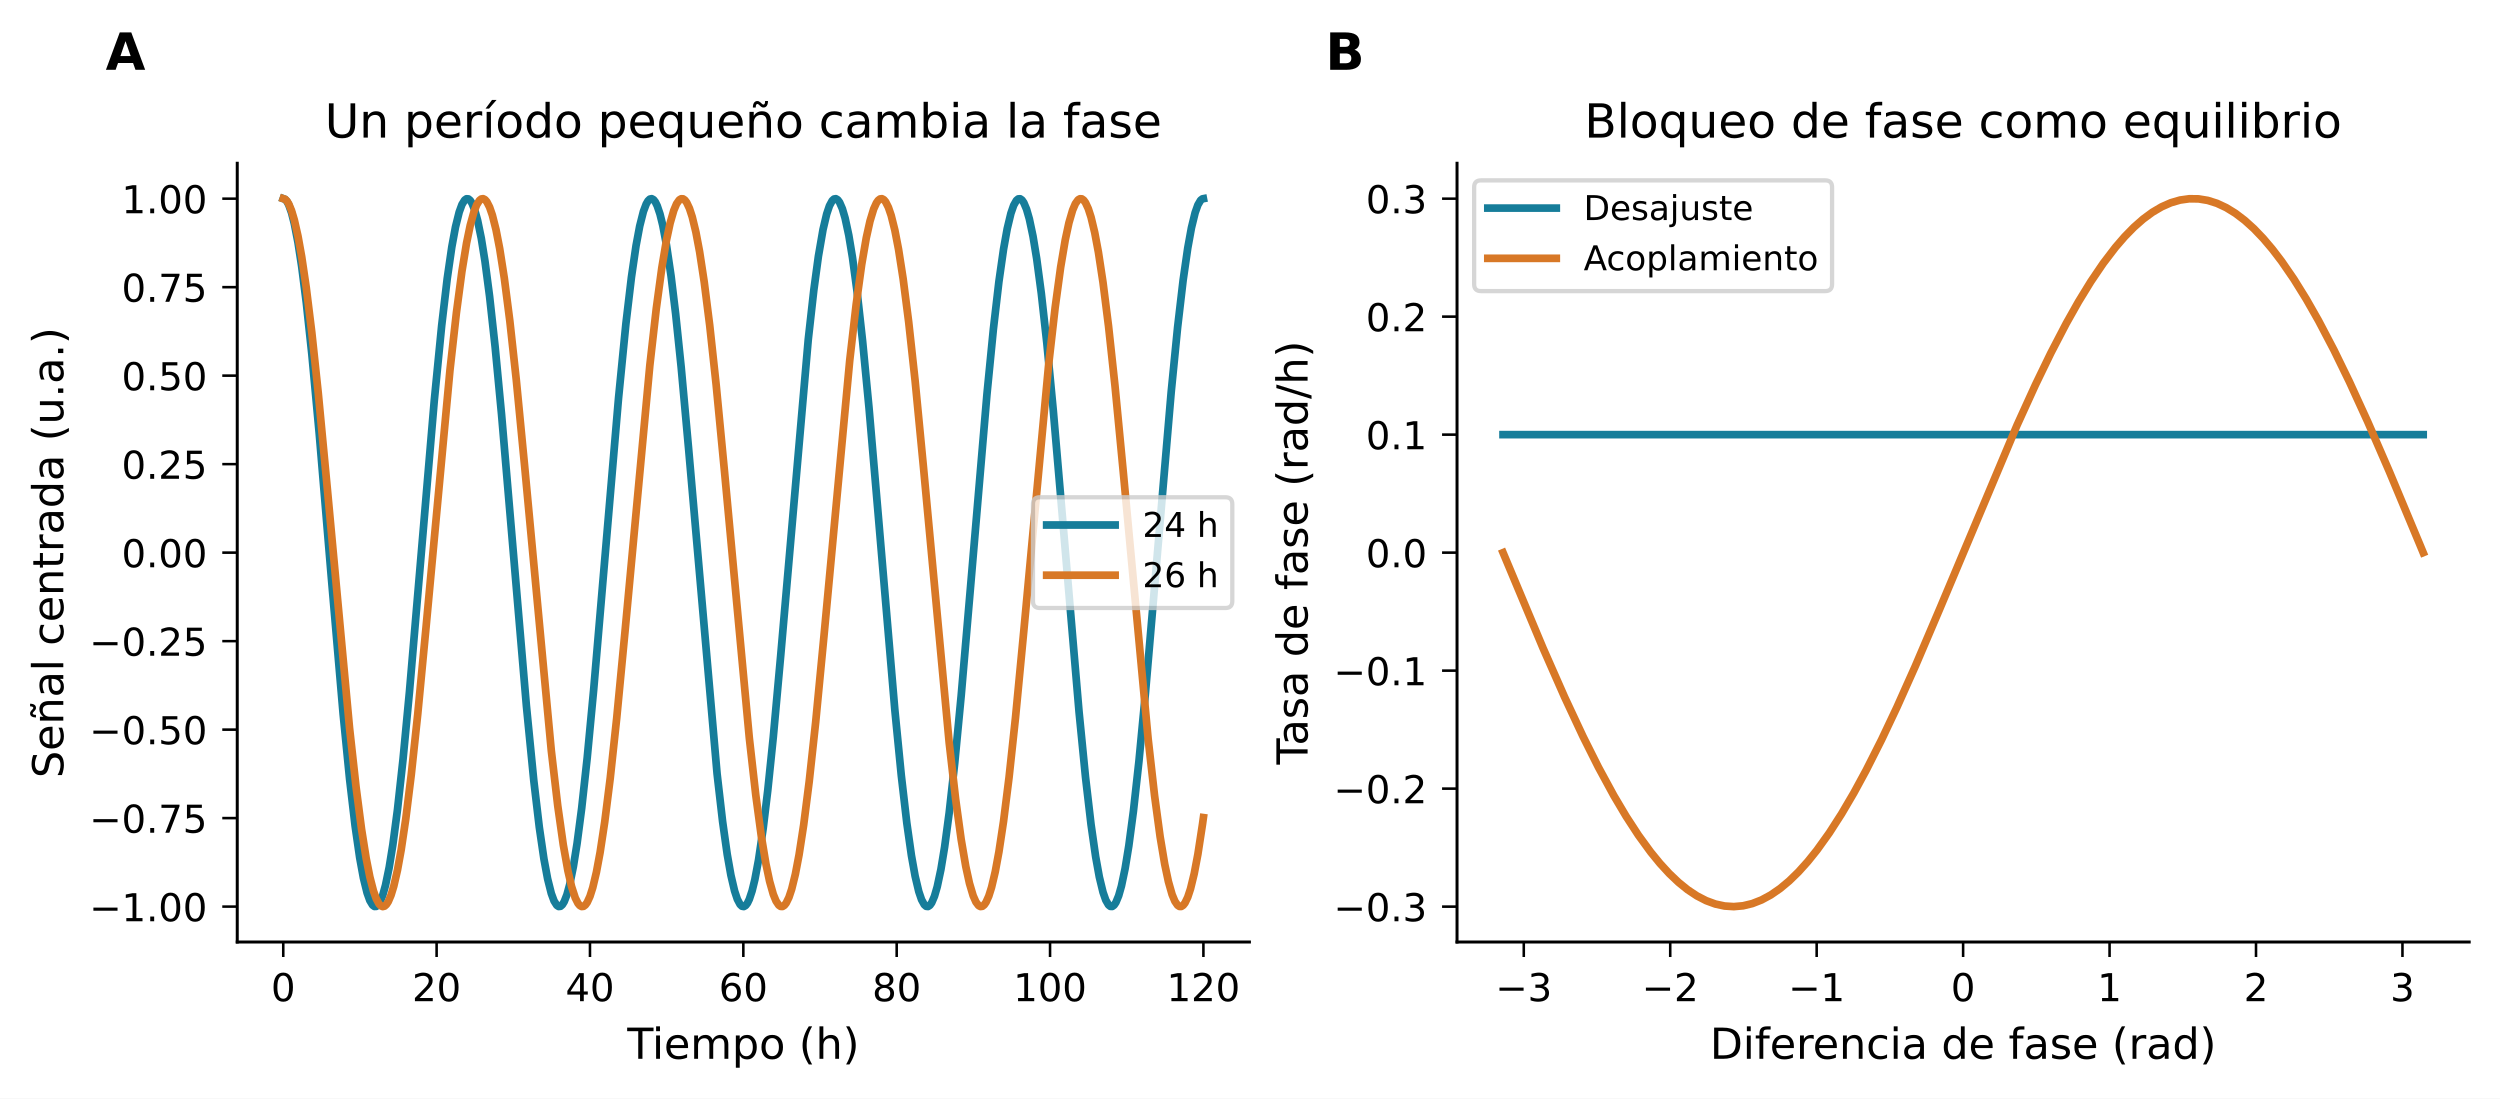
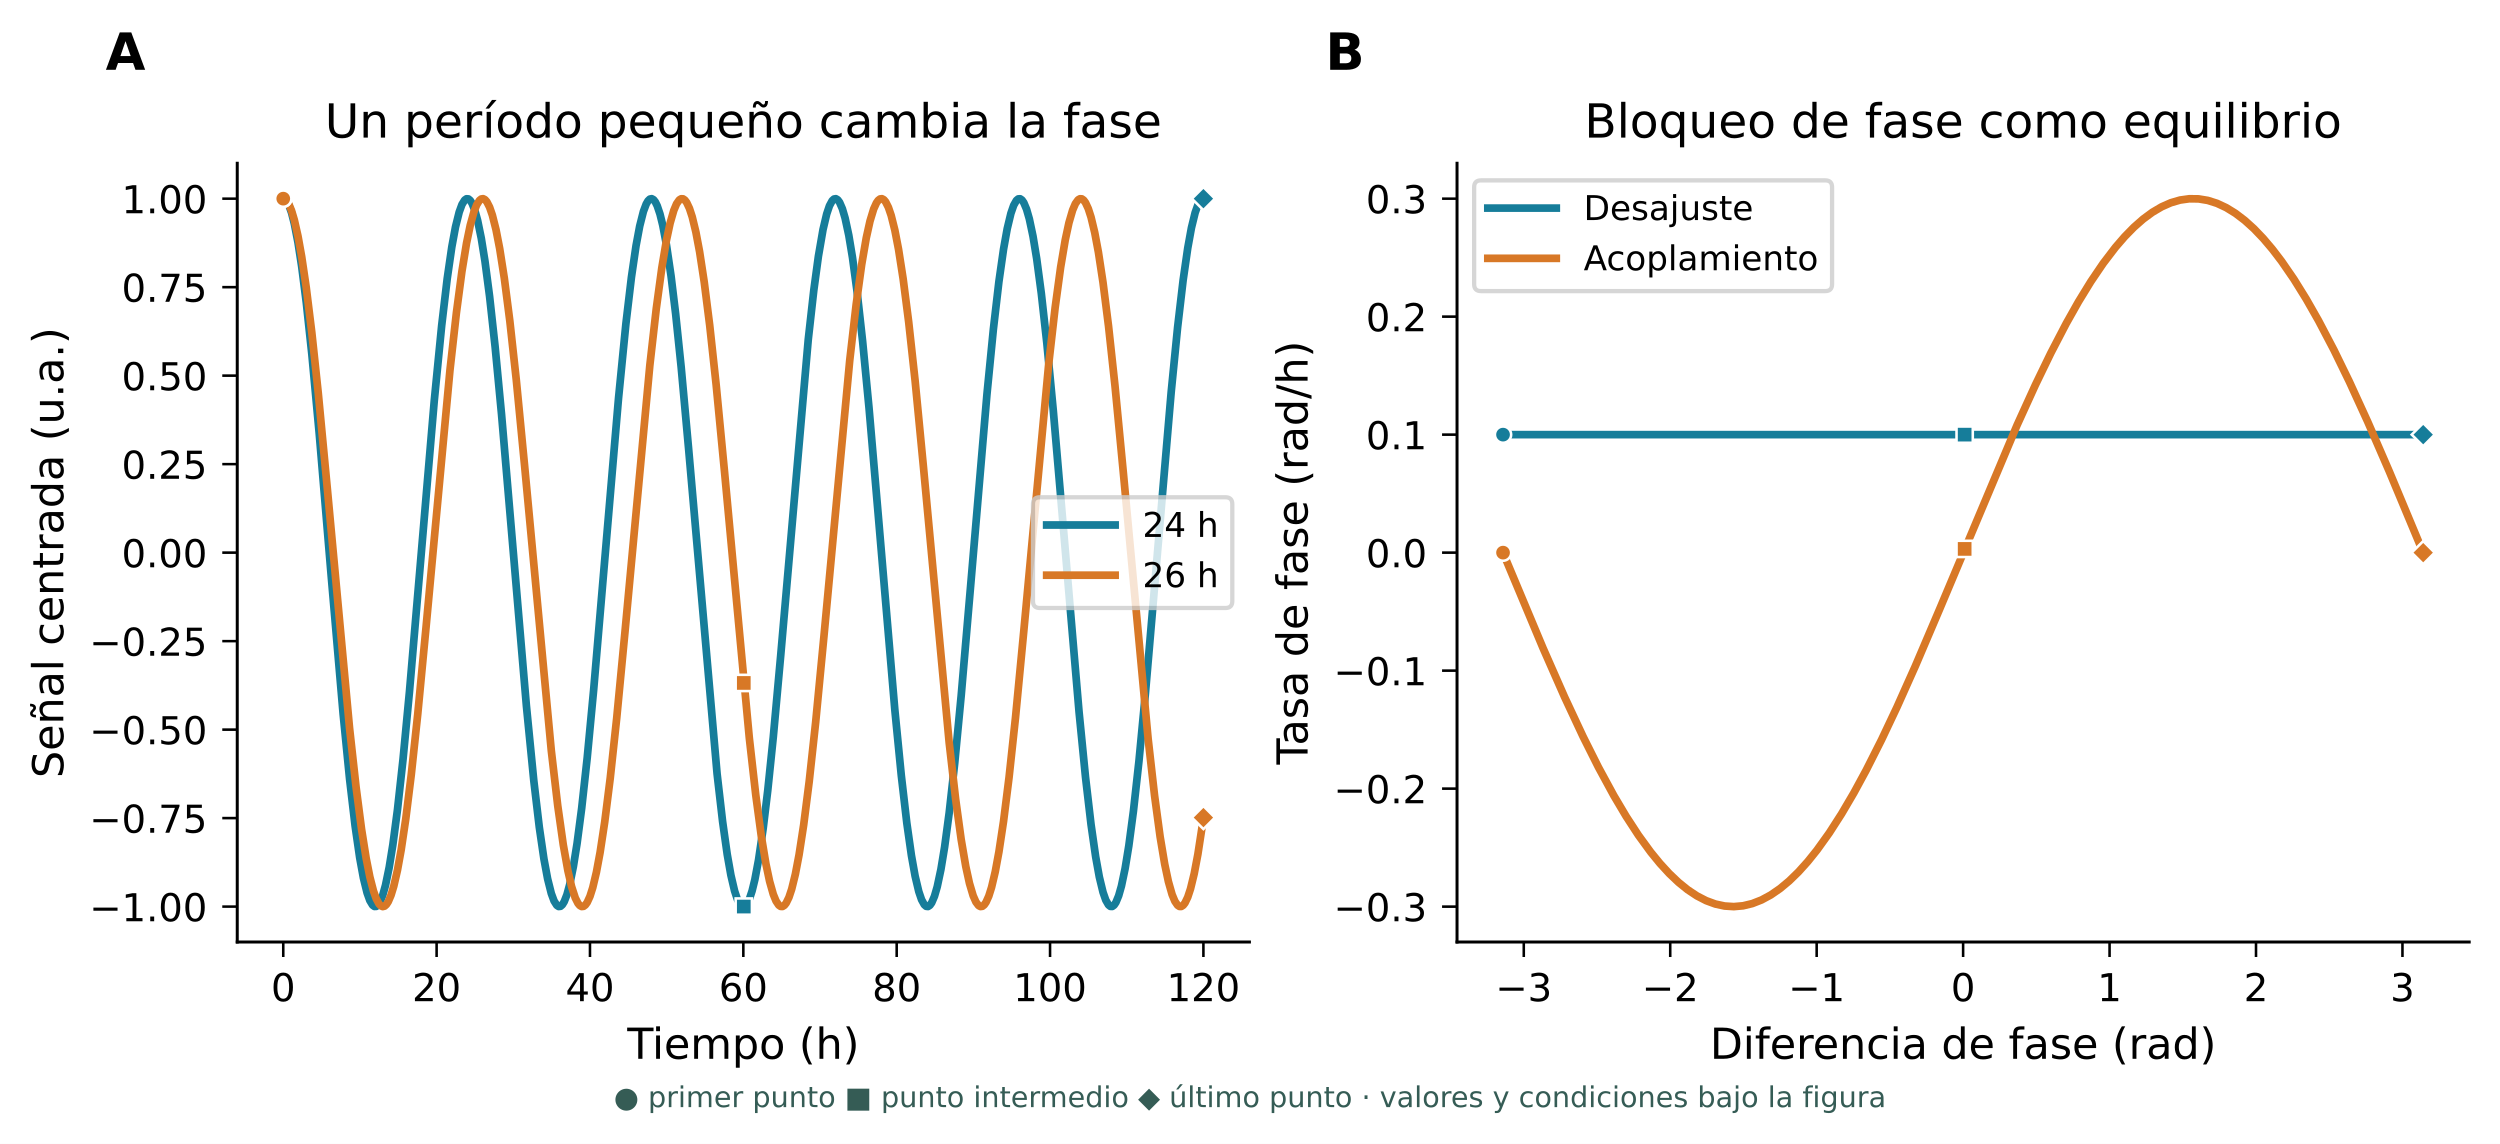
- <svg xmlns="http://www.w3.org/2000/svg" xmlns:xlink="http://www.w3.org/1999/xlink" width="584.4pt" height="256.793pt" viewBox="0 0 584.4 256.793" version="1.1">
+ <svg xmlns="http://www.w3.org/2000/svg" xmlns:xlink="http://www.w3.org/1999/xlink" width="584.4pt" height="267.396pt" viewBox="0 0 584.4 267.396" version="1.1">
  <defs>
    <style type="text/css">*{stroke-linejoin: round; stroke-linecap: butt}</style>
  </defs>
  <g id="figure_1">
    <g id="patch_1">
-       <path d="M 0 256.793  L 584.4 256.793  L 584.4 0  L 0 0  z " style="fill: #ffffff" />
+       <path d="M 0 267.396 L 584.4 267.396 L 584.4 0 L 0 0 z " style="fill: #ffffff" />
    </g>
    <g id="axes_1">
      <g id="patch_2">
-         <path d="M 55.459 220.204  L 292.063 220.204  L 292.063 38.163  L 55.459 38.163  z " style="fill: #ffffff" />
+         <path d="M 55.459 220.204 L 292.063 220.204 L 292.063 38.163 L 55.459 38.163 z " style="fill: #ffffff" />
      </g>
      <g id="matplotlib.axis_1">
        <g id="xtick_1">
          <g id="line2d_1">
            <defs>
-               <path id="m1a9b4f9137" d="M 0 0  L 0 3.5  " style="stroke: #000000; stroke-width: 0.6" />
+               <path id="m3cbc5b99d8" d="M 0 0 L 0 3.5 " style="stroke: #000000; stroke-width: 0.6" />
            </defs>
            <g>
-               <use xlink:href="#m1a9b4f9137" x="66.214" y="220.204" style="stroke: #000000; stroke-width: 0.6" />
+               <use xlink:href="#m3cbc5b99d8" x="66.214" y="220.204" style="stroke: #000000; stroke-width: 0.6" />
            </g>
          </g>
          <g id="text_1">
            <text style="font-size: 9px; font-family: 'DejaVu Sans'; text-anchor: middle" x="66.214" y="234.043" transform="rotate(-0 66.21362 234.0428)">0</text>
          </g>
        </g>
        <g id="xtick_2">
          <g id="line2d_2">
            <g>
-               <use xlink:href="#m1a9b4f9137" x="102.063" y="220.204" style="stroke: #000000; stroke-width: 0.6" />
+               <use xlink:href="#m3cbc5b99d8" x="102.063" y="220.204" style="stroke: #000000; stroke-width: 0.6" />
            </g>
          </g>
          <g id="text_2">
            <text style="font-size: 9px; font-family: 'DejaVu Sans'; text-anchor: middle" x="102.063" y="234.043" transform="rotate(-0 102.0627 234.0428)">20</text>
          </g>
        </g>
        <g id="xtick_3">
          <g id="line2d_3">
            <g>
-               <use xlink:href="#m1a9b4f9137" x="137.912" y="220.204" style="stroke: #000000; stroke-width: 0.6" />
+               <use xlink:href="#m3cbc5b99d8" x="137.912" y="220.204" style="stroke: #000000; stroke-width: 0.6" />
            </g>
          </g>
          <g id="text_3">
            <text style="font-size: 9px; font-family: 'DejaVu Sans'; text-anchor: middle" x="137.912" y="234.043" transform="rotate(-0 137.9117 234.0428)">40</text>
          </g>
        </g>
        <g id="xtick_4">
          <g id="line2d_4">
            <g>
-               <use xlink:href="#m1a9b4f9137" x="173.761" y="220.204" style="stroke: #000000; stroke-width: 0.6" />
+               <use xlink:href="#m3cbc5b99d8" x="173.761" y="220.204" style="stroke: #000000; stroke-width: 0.6" />
            </g>
          </g>
          <g id="text_4">
            <text style="font-size: 9px; font-family: 'DejaVu Sans'; text-anchor: middle" x="173.761" y="234.043" transform="rotate(-0 173.7608 234.0428)">60</text>
          </g>
        </g>
        <g id="xtick_5">
          <g id="line2d_5">
            <g>
-               <use xlink:href="#m1a9b4f9137" x="209.61" y="220.204" style="stroke: #000000; stroke-width: 0.6" />
+               <use xlink:href="#m3cbc5b99d8" x="209.61" y="220.204" style="stroke: #000000; stroke-width: 0.6" />
            </g>
          </g>
          <g id="text_5">
            <text style="font-size: 9px; font-family: 'DejaVu Sans'; text-anchor: middle" x="209.61" y="234.043" transform="rotate(-0 209.6098 234.0428)">80</text>
          </g>
        </g>
        <g id="xtick_6">
          <g id="line2d_6">
            <g>
-               <use xlink:href="#m1a9b4f9137" x="245.459" y="220.204" style="stroke: #000000; stroke-width: 0.6" />
+               <use xlink:href="#m3cbc5b99d8" x="245.459" y="220.204" style="stroke: #000000; stroke-width: 0.6" />
            </g>
          </g>
          <g id="text_6">
            <text style="font-size: 9px; font-family: 'DejaVu Sans'; text-anchor: middle" x="245.459" y="234.043" transform="rotate(-0 245.4589 234.0428)">100</text>
          </g>
        </g>
        <g id="xtick_7">
          <g id="line2d_7">
            <g>
-               <use xlink:href="#m1a9b4f9137" x="281.308" y="220.204" style="stroke: #000000; stroke-width: 0.6" />
+               <use xlink:href="#m3cbc5b99d8" x="281.308" y="220.204" style="stroke: #000000; stroke-width: 0.6" />
            </g>
          </g>
          <g id="text_7">
            <text style="font-size: 9px; font-family: 'DejaVu Sans'; text-anchor: middle" x="281.308" y="234.043" transform="rotate(-0 281.3079 234.0428)">120</text>
          </g>
        </g>
        <g id="text_8">
          <text style="font-size: 10px; font-family: 'DejaVu Sans'; text-anchor: middle" x="173.761" y="247.513" transform="rotate(-0 173.7608 247.5129)">Tiempo (h)</text>
        </g>
      </g>
      <g id="matplotlib.axis_2">
        <g id="ytick_1">
          <g id="line2d_8">
            <defs>
-               <path id="m949249ac63" d="M 0 0  L -3.5 0  " style="stroke: #000000; stroke-width: 0.6" />
+               <path id="m4cef2b74fb" d="M 0 0 L -3.5 0 " style="stroke: #000000; stroke-width: 0.6" />
            </defs>
            <g>
-               <use xlink:href="#m949249ac63" x="55.459" y="211.93" style="stroke: #000000; stroke-width: 0.6" />
+               <use xlink:href="#m4cef2b74fb" x="55.459" y="211.93" style="stroke: #000000; stroke-width: 0.6" />
            </g>
          </g>
          <g id="text_9">
            <text style="font-size: 9px; font-family: 'DejaVu Sans'; text-anchor: end" x="48.459" y="215.349" transform="rotate(-0 48.45891 215.3489)">−1.00</text>
          </g>
        </g>
        <g id="ytick_2">
          <g id="line2d_9">
            <g>
-               <use xlink:href="#m949249ac63" x="55.459" y="191.243" style="stroke: #000000; stroke-width: 0.6" />
+               <use xlink:href="#m4cef2b74fb" x="55.459" y="191.243" style="stroke: #000000; stroke-width: 0.6" />
            </g>
          </g>
          <g id="text_10">
            <text style="font-size: 9px; font-family: 'DejaVu Sans'; text-anchor: end" x="48.459" y="194.662" transform="rotate(-0 48.45891 194.6624)">−0.75</text>
          </g>
        </g>
        <g id="ytick_3">
          <g id="line2d_10">
            <g>
-               <use xlink:href="#m949249ac63" x="55.459" y="170.557" style="stroke: #000000; stroke-width: 0.6" />
+               <use xlink:href="#m4cef2b74fb" x="55.459" y="170.557" style="stroke: #000000; stroke-width: 0.6" />
            </g>
          </g>
          <g id="text_11">
            <text style="font-size: 9px; font-family: 'DejaVu Sans'; text-anchor: end" x="48.459" y="173.976" transform="rotate(-0 48.45891 173.9759)">−0.50</text>
          </g>
        </g>
        <g id="ytick_4">
          <g id="line2d_11">
            <g>
-               <use xlink:href="#m949249ac63" x="55.459" y="149.87" style="stroke: #000000; stroke-width: 0.6" />
+               <use xlink:href="#m4cef2b74fb" x="55.459" y="149.87" style="stroke: #000000; stroke-width: 0.6" />
            </g>
          </g>
          <g id="text_12">
            <text style="font-size: 9px; font-family: 'DejaVu Sans'; text-anchor: end" x="48.459" y="153.289" transform="rotate(-0 48.45891 153.2894)">−0.25</text>
          </g>
        </g>
        <g id="ytick_5">
          <g id="line2d_12">
            <g>
-               <use xlink:href="#m949249ac63" x="55.459" y="129.184" style="stroke: #000000; stroke-width: 0.6" />
+               <use xlink:href="#m4cef2b74fb" x="55.459" y="129.184" style="stroke: #000000; stroke-width: 0.6" />
            </g>
          </g>
          <g id="text_13">
            <text style="font-size: 9px; font-family: 'DejaVu Sans'; text-anchor: end" x="48.459" y="132.603" transform="rotate(-0 48.45891 132.6029)">0.00</text>
          </g>
        </g>
        <g id="ytick_6">
          <g id="line2d_13">
            <g>
-               <use xlink:href="#m949249ac63" x="55.459" y="108.497" style="stroke: #000000; stroke-width: 0.6" />
+               <use xlink:href="#m4cef2b74fb" x="55.459" y="108.497" style="stroke: #000000; stroke-width: 0.6" />
            </g>
          </g>
          <g id="text_14">
            <text style="font-size: 9px; font-family: 'DejaVu Sans'; text-anchor: end" x="48.459" y="111.916" transform="rotate(-0 48.45891 111.9164)">0.25</text>
          </g>
        </g>
        <g id="ytick_7">
          <g id="line2d_14">
            <g>
-               <use xlink:href="#m949249ac63" x="55.459" y="87.811" style="stroke: #000000; stroke-width: 0.6" />
+               <use xlink:href="#m4cef2b74fb" x="55.459" y="87.811" style="stroke: #000000; stroke-width: 0.6" />
            </g>
          </g>
          <g id="text_15">
            <text style="font-size: 9px; font-family: 'DejaVu Sans'; text-anchor: end" x="48.459" y="91.23" transform="rotate(-0 48.45891 91.22993)">0.50</text>
          </g>
        </g>
        <g id="ytick_8">
          <g id="line2d_15">
            <g>
-               <use xlink:href="#m949249ac63" x="55.459" y="67.124" style="stroke: #000000; stroke-width: 0.6" />
+               <use xlink:href="#m4cef2b74fb" x="55.459" y="67.124" style="stroke: #000000; stroke-width: 0.6" />
            </g>
          </g>
          <g id="text_16">
            <text style="font-size: 9px; font-family: 'DejaVu Sans'; text-anchor: end" x="48.459" y="70.543" transform="rotate(-0 48.45891 70.54344)">0.75</text>
          </g>
        </g>
        <g id="ytick_9">
          <g id="line2d_16">
            <g>
-               <use xlink:href="#m949249ac63" x="55.459" y="46.438" style="stroke: #000000; stroke-width: 0.6" />
+               <use xlink:href="#m4cef2b74fb" x="55.459" y="46.438" style="stroke: #000000; stroke-width: 0.6" />
            </g>
          </g>
          <g id="text_17">
            <text style="font-size: 9px; font-family: 'DejaVu Sans'; text-anchor: end" x="48.459" y="49.857" transform="rotate(-0 48.45891 49.85695)">1.00</text>
          </g>
        </g>
        <g id="text_18">
          <text style="font-size: 10px; font-family: 'DejaVu Sans'; text-anchor: middle" x="14.798" y="129.184" transform="rotate(-90 14.79844 129.1836)">Señal centrada (u.a.)</text>
        </g>
      </g>
      <g id="line2d_17">
-         <path d="M 66.214 46.438  L 66.644 46.601  L 67.075 47.091  L 67.505 47.906  L 68.151 49.73  L 68.797 52.26  L 69.659 56.693  L 70.52 62.271  L 71.596 70.719  L 72.888 82.74  L 74.611 101.25  L 77.41 134.514  L 80.209 166.9  L 81.716 182.072  L 83.008 193.07  L 84.084 200.516  L 84.946 205.214  L 85.807 208.71  L 86.453 210.509  L 87.099 211.586  L 87.529 211.896  L 87.96 211.88  L 88.391 211.537  L 88.821 210.868  L 89.467 209.26  L 90.113 206.939  L 90.974 202.774  L 91.835 197.447  L 92.912 189.281  L 94.204 177.546  L 95.711 161.719  L 98.079 133.995  L 101.524 93.566  L 103.247 76.095  L 104.539 65.133  L 105.615 57.719  L 106.477 53.051  L 107.338 49.586  L 107.984 47.81  L 108.63 46.758  L 109.06 46.464  L 109.491 46.497  L 109.921 46.856  L 110.352 47.542  L 110.998 49.174  L 111.644 51.517  L 112.505 55.712  L 113.366 61.068  L 114.443 69.265  L 115.735 81.032  L 117.242 96.888  L 119.61 124.632  L 123.055 165.036  L 124.778 182.471  L 126.07 193.399  L 127.146 200.779  L 128.007 205.418  L 128.869 208.852  L 129.515 210.604  L 130.161 211.631  L 130.591 211.91  L 131.022 211.86  L 131.452 211.484  L 131.883 210.783  L 132.529 209.127  L 133.175 206.76  L 134.036 202.535  L 134.897 197.151  L 135.974 188.923  L 137.266 177.123  L 138.773 161.239  L 141.141 133.475  L 144.586 93.097  L 146.309 75.697  L 147.601 64.804  L 148.677 57.459  L 149.538 52.849  L 150.4 49.445  L 151.046 47.717  L 151.476 46.967  L 151.907 46.542  L 152.337 46.444  L 152.768 46.673  L 153.199 47.229  L 153.629 48.108  L 154.275 50.027  L 154.921 52.649  L 155.782 57.2  L 156.859 64.479  L 157.936 73.353  L 159.227 85.799  L 160.95 104.705  L 167.624 180.862  L 168.916 192.066  L 169.993 199.712  L 170.854 204.584  L 171.715 208.264  L 172.361 210.207  L 173.007 211.429  L 173.438 211.838  L 173.868 211.919  L 174.299 211.674  L 174.73 211.102  L 175.16 210.207  L 175.806 208.264  L 176.452 205.618  L 177.313 201.038  L 178.39 193.726  L 179.466 184.822  L 180.758 172.346  L 182.481 153.414  L 188.94 79.355  L 190.232 67.848  L 191.309 59.908  L 192.385 53.676  L 193.246 50.027  L 193.892 48.108  L 194.538 46.91  L 194.969 46.518  L 195.399 46.452  L 195.83 46.714  L 196.261 47.302  L 196.907 48.79  L 197.552 50.992  L 198.414 55.007  L 199.275 60.194  L 200.352 68.199  L 201.643 79.771  L 203.151 95.457  L 205.304 120.483  L 209.179 165.971  L 210.686 181.267  L 211.978 192.403  L 213.055 199.983  L 213.916 204.797  L 214.777 208.416  L 215.423 210.311  L 216.069 211.484  L 216.5 211.86  L 216.93 211.91  L 217.361 211.631  L 217.792 211.027  L 218.438 209.516  L 219.083 207.289  L 219.945 203.245  L 220.806 198.03  L 221.882 189.992  L 223.174 178.387  L 224.681 162.673  L 226.835 137.626  L 230.71 92.164  L 232.217 76.898  L 233.509 65.797  L 234.586 58.25  L 235.447 53.465  L 236.308 49.877  L 236.954 48.005  L 237.6 46.856  L 238.031 46.497  L 238.461 46.464  L 238.892 46.758  L 239.323 47.379  L 239.968 48.914  L 240.614 51.164  L 241.476 55.239  L 242.337 60.482  L 243.413 68.552  L 244.705 80.19  L 246.212 95.932  L 248.366 121  L 252.241 166.436  L 253.748 181.671  L 255.04 192.738  L 256.117 200.251  L 256.978 205.007  L 257.839 208.564  L 258.485 210.412  L 259.131 211.537  L 259.562 211.88  L 259.992 211.896  L 260.423 211.586  L 260.854 210.949  L 261.499 209.389  L 262.145 207.116  L 263.007 203.011  L 263.868 197.739  L 264.944 189.638  L 266.236 177.968  L 267.743 162.196  L 269.897 137.108  L 273.772 91.699  L 275.279 76.496  L 276.571 65.463  L 277.648 57.983  L 278.509 53.257  L 279.37 49.73  L 280.016 47.906  L 280.662 46.806  L 281.093 46.479  L 281.308 46.438  L 281.308 46.438  " clip-path="url(#p06297fdd54)" style="fill: none; stroke: #167d9a; stroke-width: 1.8; stroke-linecap: square" />
+         <path d="M 66.214 46.438 L 66.644 46.601 L 67.075 47.091 L 67.505 47.906 L 68.151 49.73 L 68.797 52.26 L 69.659 56.693 L 70.52 62.271 L 71.596 70.719 L 72.888 82.74 L 74.611 101.25 L 77.41 134.514 L 80.209 166.9 L 81.716 182.072 L 83.008 193.07 L 84.084 200.516 L 84.946 205.214 L 85.807 208.71 L 86.453 210.509 L 87.099 211.586 L 87.529 211.896 L 87.96 211.88 L 88.391 211.537 L 88.821 210.868 L 89.467 209.26 L 90.113 206.939 L 90.974 202.774 L 91.835 197.447 L 92.912 189.281 L 94.204 177.546 L 95.711 161.719 L 98.079 133.995 L 101.524 93.566 L 103.247 76.095 L 104.539 65.133 L 105.615 57.719 L 106.477 53.051 L 107.338 49.586 L 107.984 47.81 L 108.63 46.758 L 109.06 46.464 L 109.491 46.497 L 109.921 46.856 L 110.352 47.542 L 110.998 49.174 L 111.644 51.517 L 112.505 55.712 L 113.366 61.068 L 114.443 69.265 L 115.735 81.032 L 117.242 96.888 L 119.61 124.632 L 123.055 165.036 L 124.778 182.471 L 126.07 193.399 L 127.146 200.779 L 128.007 205.418 L 128.869 208.852 L 129.515 210.604 L 130.161 211.631 L 130.591 211.91 L 131.022 211.86 L 131.452 211.484 L 131.883 210.783 L 132.529 209.127 L 133.175 206.76 L 134.036 202.535 L 134.897 197.151 L 135.974 188.923 L 137.266 177.123 L 138.773 161.239 L 141.141 133.475 L 144.586 93.097 L 146.309 75.697 L 147.601 64.804 L 148.677 57.459 L 149.538 52.849 L 150.4 49.445 L 151.046 47.717 L 151.476 46.967 L 151.907 46.542 L 152.337 46.444 L 152.768 46.673 L 153.199 47.229 L 153.629 48.108 L 154.275 50.027 L 154.921 52.649 L 155.782 57.2 L 156.859 64.479 L 157.936 73.353 L 159.227 85.799 L 160.95 104.705 L 167.624 180.862 L 168.916 192.066 L 169.993 199.712 L 170.854 204.584 L 171.715 208.264 L 172.361 210.207 L 173.007 211.429 L 173.438 211.838 L 173.868 211.919 L 174.299 211.674 L 174.73 211.102 L 175.16 210.207 L 175.806 208.264 L 176.452 205.618 L 177.313 201.038 L 178.39 193.726 L 179.466 184.822 L 180.758 172.346 L 182.481 153.414 L 188.94 79.355 L 190.232 67.848 L 191.309 59.908 L 192.385 53.676 L 193.246 50.027 L 193.892 48.108 L 194.538 46.91 L 194.969 46.518 L 195.399 46.452 L 195.83 46.714 L 196.261 47.302 L 196.907 48.79 L 197.552 50.992 L 198.414 55.007 L 199.275 60.194 L 200.352 68.199 L 201.643 79.771 L 203.151 95.457 L 205.304 120.483 L 209.179 165.971 L 210.686 181.267 L 211.978 192.403 L 213.055 199.983 L 213.916 204.797 L 214.777 208.416 L 215.423 210.311 L 216.069 211.484 L 216.5 211.86 L 216.93 211.91 L 217.361 211.631 L 217.792 211.027 L 218.438 209.516 L 219.083 207.289 L 219.945 203.245 L 220.806 198.03 L 221.882 189.992 L 223.174 178.387 L 224.681 162.673 L 226.835 137.626 L 230.71 92.164 L 232.217 76.898 L 233.509 65.797 L 234.586 58.25 L 235.447 53.465 L 236.308 49.877 L 236.954 48.005 L 237.6 46.856 L 238.031 46.497 L 238.461 46.464 L 238.892 46.758 L 239.323 47.379 L 239.968 48.914 L 240.614 51.164 L 241.476 55.239 L 242.337 60.482 L 243.413 68.552 L 244.705 80.19 L 246.212 95.932 L 248.366 121 L 252.241 166.436 L 253.748 181.671 L 255.04 192.738 L 256.117 200.251 L 256.978 205.007 L 257.839 208.564 L 258.485 210.412 L 259.131 211.537 L 259.562 211.88 L 259.992 211.896 L 260.423 211.586 L 260.854 210.949 L 261.499 209.389 L 262.145 207.116 L 263.007 203.011 L 263.868 197.739 L 264.944 189.638 L 266.236 177.968 L 267.743 162.196 L 269.897 137.108 L 273.772 91.699 L 275.279 76.496 L 276.571 65.463 L 277.648 57.983 L 278.509 53.257 L 279.37 49.73 L 280.016 47.906 L 280.662 46.806 L 281.093 46.479 L 281.308 46.438 L 281.308 46.438 " clip-path="url(#p2373cc22ce)" style="fill: none; stroke: #167d9a; stroke-width: 1.8; stroke-linecap: square" />
      </g>
      <g id="line2d_18">
-         <path d="M 66.214 46.438  L 66.644 46.577  L 67.075 46.995  L 67.505 47.69  L 68.151 49.246  L 68.797 51.407  L 69.659 55.203  L 70.52 59.995  L 71.596 67.287  L 72.888 77.74  L 74.395 91.877  L 76.548 114.578  L 81.716 170.244  L 83.223 183.897  L 84.515 193.826  L 85.591 200.617  L 86.453 204.975  L 87.314 208.311  L 87.96 210.116  L 88.606 211.308  L 89.036 211.757  L 89.467 211.928  L 89.898 211.82  L 90.328 211.433  L 90.759 210.77  L 91.405 209.26  L 92.051 207.143  L 92.912 203.405  L 93.773 198.667  L 94.85 191.437  L 96.142 181.049  L 97.649 166.971  L 99.587 146.675  L 105.185 86.517  L 106.692 73.088  L 107.984 63.395  L 109.06 56.828  L 109.921 52.665  L 110.783 49.532  L 111.429 47.884  L 112.075 46.852  L 112.505 46.511  L 112.936 46.448  L 113.366 46.664  L 113.797 47.158  L 114.443 48.417  L 115.089 50.288  L 115.95 53.709  L 116.811 58.147  L 117.888 65.031  L 119.18 75.058  L 120.687 88.803  L 122.625 108.828  L 128.869 175.445  L 130.376 188.338  L 131.668 197.469  L 132.744 203.51  L 133.606 207.223  L 134.467 209.884  L 135.113 211.169  L 135.543 211.68  L 135.974 211.914  L 136.405 211.868  L 136.835 211.544  L 137.266 210.943  L 137.912 209.525  L 138.558 207.498  L 139.419 203.876  L 140.28 199.248  L 141.357 192.144  L 142.649 181.887  L 144.156 167.93  L 146.093 147.73  L 151.907 85.391  L 153.414 72.124  L 154.706 62.603  L 155.782 56.197  L 156.644 52.172  L 157.505 49.184  L 158.151 47.648  L 158.797 46.731  L 159.227 46.466  L 159.658 46.48  L 160.089 46.772  L 160.519 47.343  L 161.165 48.714  L 161.811 50.696  L 162.672 54.26  L 163.534 58.833  L 164.61 65.874  L 165.902 76.065  L 167.409 89.961  L 169.347 110.111  L 175.16 172.517  L 176.667 185.851  L 177.959 195.442  L 179.036 201.914  L 179.897 205.996  L 180.758 209.044  L 181.404 210.625  L 182.05 211.589  L 182.481 211.885  L 182.911 211.903  L 183.342 211.642  L 183.773 211.102  L 184.419 209.777  L 185.065 207.841  L 185.926 204.335  L 186.787 199.817  L 187.864 192.84  L 189.155 182.716  L 190.663 168.881  L 192.6 148.782  L 198.629 84.276  L 200.136 71.174  L 201.428 61.827  L 202.505 55.584  L 203.366 51.698  L 204.227 48.856  L 204.873 47.434  L 205.304 46.829  L 205.734 46.501  L 206.165 46.452  L 206.595 46.682  L 207.026 47.19  L 207.672 48.47  L 208.318 50.36  L 209.179 53.808  L 210.04 58.27  L 211.117 65.183  L 212.409 75.24  L 213.916 89.012  L 215.854 109.061  L 221.882 173.637  L 223.39 186.806  L 224.681 196.225  L 225.758 202.535  L 226.619 206.478  L 227.481 209.379  L 228.126 210.848  L 228.772 211.699  L 229.203 211.918  L 229.634 211.859  L 230.064 211.521  L 230.495 210.906  L 231.141 209.467  L 231.787 207.42  L 232.648 203.772  L 233.509 199.12  L 234.586 191.988  L 235.878 181.702  L 237.385 167.717  L 239.323 147.496  L 245.136 85.187  L 246.643 71.95  L 247.935 62.46  L 249.011 56.084  L 249.873 52.084  L 250.734 49.123  L 251.38 47.608  L 252.026 46.711  L 252.456 46.46  L 252.887 46.488  L 253.318 46.794  L 253.748 47.379  L 254.394 48.771  L 255.04 50.772  L 255.901 54.363  L 256.763 58.96  L 257.839 66.029  L 259.131 76.249  L 260.638 90.172  L 262.576 110.345  L 268.389 172.721  L 269.897 186.026  L 271.188 195.586  L 272.265 202.029  L 273.126 206.085  L 273.987 209.106  L 274.633 210.667  L 275.279 211.611  L 275.71 211.893  L 276.14 211.896  L 276.571 211.621  L 277.002 211.068  L 277.648 209.722  L 278.294 207.766  L 279.155 204.234  L 280.016 199.691  L 281.093 192.686  L 281.308 191.12  L 281.308 191.12  " clip-path="url(#p06297fdd54)" style="fill: none; stroke: #d87826; stroke-width: 1.8; stroke-linecap: square" />
+         <path d="M 66.214 46.438 L 66.644 46.577 L 67.075 46.995 L 67.505 47.69 L 68.151 49.246 L 68.797 51.407 L 69.659 55.203 L 70.52 59.995 L 71.596 67.287 L 72.888 77.74 L 74.395 91.877 L 76.548 114.578 L 81.716 170.244 L 83.223 183.897 L 84.515 193.826 L 85.591 200.617 L 86.453 204.975 L 87.314 208.311 L 87.96 210.116 L 88.606 211.308 L 89.036 211.757 L 89.467 211.928 L 89.898 211.82 L 90.328 211.433 L 90.759 210.77 L 91.405 209.26 L 92.051 207.143 L 92.912 203.405 L 93.773 198.667 L 94.85 191.437 L 96.142 181.049 L 97.649 166.971 L 99.587 146.675 L 105.185 86.517 L 106.692 73.088 L 107.984 63.395 L 109.06 56.828 L 109.921 52.665 L 110.783 49.532 L 111.429 47.884 L 112.075 46.852 L 112.505 46.511 L 112.936 46.448 L 113.366 46.664 L 113.797 47.158 L 114.443 48.417 L 115.089 50.288 L 115.95 53.709 L 116.811 58.147 L 117.888 65.031 L 119.18 75.058 L 120.687 88.803 L 122.625 108.828 L 128.869 175.445 L 130.376 188.338 L 131.668 197.469 L 132.744 203.51 L 133.606 207.223 L 134.467 209.884 L 135.113 211.169 L 135.543 211.68 L 135.974 211.914 L 136.405 211.868 L 136.835 211.544 L 137.266 210.943 L 137.912 209.525 L 138.558 207.498 L 139.419 203.876 L 140.28 199.248 L 141.357 192.144 L 142.649 181.887 L 144.156 167.93 L 146.093 147.73 L 151.907 85.391 L 153.414 72.124 L 154.706 62.603 L 155.782 56.197 L 156.644 52.172 L 157.505 49.184 L 158.151 47.648 L 158.797 46.731 L 159.227 46.466 L 159.658 46.48 L 160.089 46.772 L 160.519 47.343 L 161.165 48.714 L 161.811 50.696 L 162.672 54.26 L 163.534 58.833 L 164.61 65.874 L 165.902 76.065 L 167.409 89.961 L 169.347 110.111 L 175.16 172.517 L 176.667 185.851 L 177.959 195.442 L 179.036 201.914 L 179.897 205.996 L 180.758 209.044 L 181.404 210.625 L 182.05 211.589 L 182.481 211.885 L 182.911 211.903 L 183.342 211.642 L 183.773 211.102 L 184.419 209.777 L 185.065 207.841 L 185.926 204.335 L 186.787 199.817 L 187.864 192.84 L 189.155 182.716 L 190.663 168.881 L 192.6 148.782 L 198.629 84.276 L 200.136 71.174 L 201.428 61.827 L 202.505 55.584 L 203.366 51.698 L 204.227 48.856 L 204.873 47.434 L 205.304 46.829 L 205.734 46.501 L 206.165 46.452 L 206.595 46.682 L 207.026 47.19 L 207.672 48.47 L 208.318 50.36 L 209.179 53.808 L 210.04 58.27 L 211.117 65.183 L 212.409 75.24 L 213.916 89.012 L 215.854 109.061 L 221.882 173.637 L 223.39 186.806 L 224.681 196.225 L 225.758 202.535 L 226.619 206.478 L 227.481 209.379 L 228.126 210.848 L 228.772 211.699 L 229.203 211.918 L 229.634 211.859 L 230.064 211.521 L 230.495 210.906 L 231.141 209.467 L 231.787 207.42 L 232.648 203.772 L 233.509 199.12 L 234.586 191.988 L 235.878 181.702 L 237.385 167.717 L 239.323 147.496 L 245.136 85.187 L 246.643 71.95 L 247.935 62.46 L 249.011 56.084 L 249.873 52.084 L 250.734 49.123 L 251.38 47.608 L 252.026 46.711 L 252.456 46.46 L 252.887 46.488 L 253.318 46.794 L 253.748 47.379 L 254.394 48.771 L 255.04 50.772 L 255.901 54.363 L 256.763 58.96 L 257.839 66.029 L 259.131 76.249 L 260.638 90.172 L 262.576 110.345 L 268.389 172.721 L 269.897 186.026 L 271.188 195.586 L 272.265 202.029 L 273.126 206.085 L 273.987 209.106 L 274.633 210.667 L 275.279 211.611 L 275.71 211.893 L 276.14 211.896 L 276.571 211.621 L 277.002 211.068 L 277.648 209.722 L 278.294 207.766 L 279.155 204.234 L 280.016 199.691 L 281.093 192.686 L 281.308 191.12 L 281.308 191.12 " clip-path="url(#p2373cc22ce)" style="fill: none; stroke: #d87826; stroke-width: 1.8; stroke-linecap: square" />
      </g>
      <g id="patch_3">
-         <path d="M 55.459 220.204  L 55.459 38.163  " style="fill: none; stroke: #000000; stroke-width: 0.7; stroke-linejoin: miter; stroke-linecap: square" />
+         <path d="M 55.459 220.204 L 55.459 38.163 " style="fill: none; stroke: #000000; stroke-width: 0.7; stroke-linejoin: miter; stroke-linecap: square" />
      </g>
      <g id="patch_4">
-         <path d="M 55.459 220.204  L 292.063 220.204  " style="fill: none; stroke: #000000; stroke-width: 0.7; stroke-linejoin: miter; stroke-linecap: square" />
+         <path d="M 55.459 220.204 L 292.063 220.204 " style="fill: none; stroke: #000000; stroke-width: 0.7; stroke-linejoin: miter; stroke-linecap: square" />
      </g>
      <g id="text_19">
        <text style="font-weight: 700; font-size: 12px; font-family: 'DejaVu Sans'; text-anchor: start" x="24.7" y="16.318" transform="rotate(-0 24.70042 16.31812)">A</text>
      </g>
      <g id="text_20">
        <text style="font-size: 11px; font-family: 'DejaVu Sans'; text-anchor: middle" x="173.761" y="32.163" transform="rotate(-0 173.7608 32.16306)">Un período pequeño cambia la fase</text>
      </g>
      <g id="legend_1">
        <g id="patch_5">
-           <path d="M 243.07 142.126  L 286.463 142.126  Q 288.063 142.126 288.063 140.526  L 288.063 117.841  Q 288.063 116.241 286.463 116.241  L 243.07 116.241  Q 241.47 116.241 241.47 117.841  L 241.47 140.526  Q 241.47 142.126 243.07 142.126  z " style="fill: #ffffff; opacity: 0.8; stroke: #cccccc; stroke-linejoin: miter" />
+           <path d="M 243.07 142.126 L 286.463 142.126 Q 288.063 142.126 288.063 140.526 L 288.063 117.841 Q 288.063 116.241 286.463 116.241 L 243.07 116.241 Q 241.47 116.241 241.47 117.841 L 241.47 140.526 Q 241.47 142.126 243.07 142.126 z " style="fill: #ffffff; opacity: 0.8; stroke: #cccccc; stroke-linejoin: miter" />
        </g>
        <g id="line2d_19">
-           <path d="M 244.67 122.72  L 252.67 122.72  L 260.67 122.72  " style="fill: none; stroke: #167d9a; stroke-width: 1.8; stroke-linecap: square" />
+           <path d="M 244.67 122.72 L 252.67 122.72 L 260.67 122.72 " style="fill: none; stroke: #167d9a; stroke-width: 1.8; stroke-linecap: square" />
        </g>
        <g id="text_21">
          <text style="font-size: 8px; font-family: 'DejaVu Sans'; text-anchor: start" x="267.07" y="125.52" transform="rotate(-0 267.0701 125.5199)">24 h</text>
        </g>
        <g id="line2d_20">
-           <path d="M 244.67 134.462  L 252.67 134.462  L 260.67 134.462  " style="fill: none; stroke: #d87826; stroke-width: 1.8; stroke-linecap: square" />
+           <path d="M 244.67 134.462 L 252.67 134.462 L 260.67 134.462 " style="fill: none; stroke: #d87826; stroke-width: 1.8; stroke-linecap: square" />
        </g>
        <g id="text_22">
          <text style="font-size: 8px; font-family: 'DejaVu Sans'; text-anchor: start" x="267.07" y="137.262" transform="rotate(-0 267.0701 137.2624)">26 h</text>
+         </g>
+       </g>
+       <g id="line2d_21">
+         <defs>
+           <path id="me1796f3dd2" d="M 0 1.9 C 0.504 1.9 0.987 1.7 1.344 1.344 C 1.7 0.987 1.9 0.504 1.9 0 C 1.9 -0.504 1.7 -0.987 1.344 -1.344 C 0.987 -1.7 0.504 -1.9 0 -1.9 C -0.504 -1.9 -0.987 -1.7 -1.344 -1.344 C -1.7 -0.987 -1.9 -0.504 -1.9 0 C -1.9 0.504 -1.7 0.987 -1.344 1.344 C -0.987 1.7 -0.504 1.9 0 1.9 z " style="stroke: #ffffff; stroke-width: 0.6" />
+         </defs>
+         <g clip-path="url(#p2373cc22ce)">
+           <use xlink:href="#me1796f3dd2" x="66.214" y="46.438" style="fill: #167d9a; stroke: #ffffff; stroke-width: 0.6" />
+         </g>
+       </g>
+       <g id="line2d_22">
+         <defs>
+           <path id="mcc5b85a1f0" d="M -1.9 1.9 L 1.9 1.9 L 1.9 -1.9 L -1.9 -1.9 z " style="stroke: #ffffff; stroke-width: 0.6; stroke-linejoin: miter" />
+         </defs>
+         <g clip-path="url(#p2373cc22ce)">
+           <use xlink:href="#mcc5b85a1f0" x="173.868" y="211.919" style="fill: #167d9a; stroke: #ffffff; stroke-width: 0.6; stroke-linejoin: miter" />
+         </g>
+       </g>
+       <g id="line2d_23">
+         <defs>
+           <path id="mbaa34aa783" d="M 0 2.687 L 2.687 0 L 0 -2.687 L -2.687 0 z " style="stroke: #ffffff; stroke-width: 0.6; stroke-linejoin: miter" />
+         </defs>
+         <g clip-path="url(#p2373cc22ce)">
+           <use xlink:href="#mbaa34aa783" x="281.308" y="46.438" style="fill: #167d9a; stroke: #ffffff; stroke-width: 0.6; stroke-linejoin: miter" />
+         </g>
+       </g>
+       <g id="line2d_24">
+         <defs>
+           <path id="maa3b279c99" d="M 0 1.9 C 0.504 1.9 0.987 1.7 1.344 1.344 C 1.7 0.987 1.9 0.504 1.9 0 C 1.9 -0.504 1.7 -0.987 1.344 -1.344 C 0.987 -1.7 0.504 -1.9 0 -1.9 C -0.504 -1.9 -0.987 -1.7 -1.344 -1.344 C -1.7 -0.987 -1.9 -0.504 -1.9 0 C -1.9 0.504 -1.7 0.987 -1.344 1.344 C -0.987 1.7 -0.504 1.9 0 1.9 z " style="stroke: #ffffff; stroke-width: 0.6" />
+         </defs>
+         <g clip-path="url(#p2373cc22ce)">
+           <use xlink:href="#maa3b279c99" x="66.214" y="46.438" style="fill: #d87826; stroke: #ffffff; stroke-width: 0.6" />
+         </g>
+       </g>
+       <g id="line2d_25">
+         <defs>
+           <path id="meb0022a6ee" d="M -1.9 1.9 L 1.9 1.9 L 1.9 -1.9 L -1.9 -1.9 z " style="stroke: #ffffff; stroke-width: 0.6; stroke-linejoin: miter" />
+         </defs>
+         <g clip-path="url(#p2373cc22ce)">
+           <use xlink:href="#meb0022a6ee" x="173.868" y="159.646" style="fill: #d87826; stroke: #ffffff; stroke-width: 0.6; stroke-linejoin: miter" />
+         </g>
+       </g>
+       <g id="line2d_26">
+         <defs>
+           <path id="m9867a45e26" d="M 0 2.687 L 2.687 0 L 0 -2.687 L -2.687 0 z " style="stroke: #ffffff; stroke-width: 0.6; stroke-linejoin: miter" />
+         </defs>
+         <g clip-path="url(#p2373cc22ce)">
+           <use xlink:href="#m9867a45e26" x="281.308" y="191.12" style="fill: #d87826; stroke: #ffffff; stroke-width: 0.6; stroke-linejoin: miter" />
        </g>
      </g>
    </g>
    <g id="axes_2">
      <g id="patch_6">
-         <path d="M 340.596 220.204  L 577.2 220.204  L 577.2 38.163  L 340.596 38.163  z " style="fill: #ffffff" />
+         <path d="M 340.596 220.204 L 577.2 220.204 L 577.2 38.163 L 340.596 38.163 z " style="fill: #ffffff" />
      </g>
      <g id="matplotlib.axis_3">
        <g id="xtick_8">
-           <g id="line2d_21">
-             <g>
-               <use xlink:href="#m1a9b4f9137" x="356.198" y="220.204" style="stroke: #000000; stroke-width: 0.6" />
+           <g id="line2d_27">
+             <g>
+               <use xlink:href="#m3cbc5b99d8" x="356.198" y="220.204" style="stroke: #000000; stroke-width: 0.6" />
            </g>
          </g>
          <g id="text_23">
            <text style="font-size: 9px; font-family: 'DejaVu Sans'; text-anchor: middle" x="356.198" y="234.043" transform="rotate(-0 356.1977 234.0428)">−3</text>
          </g>
        </g>
        <g id="xtick_9">
-           <g id="line2d_22">
-             <g>
-               <use xlink:href="#m1a9b4f9137" x="390.431" y="220.204" style="stroke: #000000; stroke-width: 0.6" />
+           <g id="line2d_28">
+             <g>
+               <use xlink:href="#m3cbc5b99d8" x="390.431" y="220.204" style="stroke: #000000; stroke-width: 0.6" />
            </g>
          </g>
          <g id="text_24">
            <text style="font-size: 9px; font-family: 'DejaVu Sans'; text-anchor: middle" x="390.431" y="234.043" transform="rotate(-0 390.431 234.0428)">−2</text>
          </g>
        </g>
        <g id="xtick_10">
-           <g id="line2d_23">
-             <g>
-               <use xlink:href="#m1a9b4f9137" x="424.664" y="220.204" style="stroke: #000000; stroke-width: 0.6" />
+           <g id="line2d_29">
+             <g>
+               <use xlink:href="#m3cbc5b99d8" x="424.664" y="220.204" style="stroke: #000000; stroke-width: 0.6" />
            </g>
          </g>
          <g id="text_25">
            <text style="font-size: 9px; font-family: 'DejaVu Sans'; text-anchor: middle" x="424.664" y="234.043" transform="rotate(-0 424.6643 234.0428)">−1</text>
          </g>
        </g>
        <g id="xtick_11">
-           <g id="line2d_24">
-             <g>
-               <use xlink:href="#m1a9b4f9137" x="458.898" y="220.204" style="stroke: #000000; stroke-width: 0.6" />
+           <g id="line2d_30">
+             <g>
+               <use xlink:href="#m3cbc5b99d8" x="458.898" y="220.204" style="stroke: #000000; stroke-width: 0.6" />
            </g>
          </g>
          <g id="text_26">
            <text style="font-size: 9px; font-family: 'DejaVu Sans'; text-anchor: middle" x="458.898" y="234.043" transform="rotate(-0 458.8977 234.0428)">0</text>
          </g>
        </g>
        <g id="xtick_12">
-           <g id="line2d_25">
-             <g>
-               <use xlink:href="#m1a9b4f9137" x="493.131" y="220.204" style="stroke: #000000; stroke-width: 0.6" />
+           <g id="line2d_31">
+             <g>
+               <use xlink:href="#m3cbc5b99d8" x="493.131" y="220.204" style="stroke: #000000; stroke-width: 0.6" />
            </g>
          </g>
          <g id="text_27">
            <text style="font-size: 9px; font-family: 'DejaVu Sans'; text-anchor: middle" x="493.131" y="234.043" transform="rotate(-0 493.131 234.0428)">1</text>
          </g>
        </g>
        <g id="xtick_13">
-           <g id="line2d_26">
-             <g>
-               <use xlink:href="#m1a9b4f9137" x="527.364" y="220.204" style="stroke: #000000; stroke-width: 0.6" />
+           <g id="line2d_32">
+             <g>
+               <use xlink:href="#m3cbc5b99d8" x="527.364" y="220.204" style="stroke: #000000; stroke-width: 0.6" />
            </g>
          </g>
          <g id="text_28">
            <text style="font-size: 9px; font-family: 'DejaVu Sans'; text-anchor: middle" x="527.364" y="234.043" transform="rotate(-0 527.3643 234.0428)">2</text>
          </g>
        </g>
        <g id="xtick_14">
-           <g id="line2d_27">
-             <g>
-               <use xlink:href="#m1a9b4f9137" x="561.598" y="220.204" style="stroke: #000000; stroke-width: 0.6" />
+           <g id="line2d_33">
+             <g>
+               <use xlink:href="#m3cbc5b99d8" x="561.598" y="220.204" style="stroke: #000000; stroke-width: 0.6" />
            </g>
          </g>
          <g id="text_29">
            <text style="font-size: 9px; font-family: 'DejaVu Sans'; text-anchor: middle" x="561.598" y="234.043" transform="rotate(-0 561.5976 234.0428)">3</text>
          </g>
        </g>
        <g id="text_30">
          <text style="font-size: 10px; font-family: 'DejaVu Sans'; text-anchor: middle" x="458.898" y="247.513" transform="rotate(-0 458.8977 247.5129)">Diferencia de fase (rad)</text>
        </g>
      </g>
      <g id="matplotlib.axis_4">
        <g id="ytick_10">
-           <g id="line2d_28">
-             <g>
-               <use xlink:href="#m949249ac63" x="340.596" y="211.931" style="stroke: #000000; stroke-width: 0.6" />
+           <g id="line2d_34">
+             <g>
+               <use xlink:href="#m4cef2b74fb" x="340.596" y="211.931" style="stroke: #000000; stroke-width: 0.6" />
            </g>
          </g>
          <g id="text_31">
            <text style="font-size: 9px; font-family: 'DejaVu Sans'; text-anchor: end" x="333.596" y="215.35" transform="rotate(-0 333.5958 215.35)">−0.3</text>
          </g>
        </g>
        <g id="ytick_11">
-           <g id="line2d_29">
-             <g>
-               <use xlink:href="#m949249ac63" x="340.596" y="184.348" style="stroke: #000000; stroke-width: 0.6" />
+           <g id="line2d_35">
+             <g>
+               <use xlink:href="#m4cef2b74fb" x="340.596" y="184.348" style="stroke: #000000; stroke-width: 0.6" />
            </g>
          </g>
          <g id="text_32">
            <text style="font-size: 9px; font-family: 'DejaVu Sans'; text-anchor: end" x="333.596" y="187.768" transform="rotate(-0 333.5958 187.7676)">−0.2</text>
          </g>
        </g>
        <g id="ytick_12">
-           <g id="line2d_30">
-             <g>
-               <use xlink:href="#m949249ac63" x="340.596" y="156.766" style="stroke: #000000; stroke-width: 0.6" />
+           <g id="line2d_36">
+             <g>
+               <use xlink:href="#m4cef2b74fb" x="340.596" y="156.766" style="stroke: #000000; stroke-width: 0.6" />
            </g>
          </g>
          <g id="text_33">
            <text style="font-size: 9px; font-family: 'DejaVu Sans'; text-anchor: end" x="333.596" y="160.185" transform="rotate(-0 333.5958 160.1853)">−0.1</text>
          </g>
        </g>
        <g id="ytick_13">
-           <g id="line2d_31">
-             <g>
-               <use xlink:href="#m949249ac63" x="340.596" y="129.184" style="stroke: #000000; stroke-width: 0.6" />
+           <g id="line2d_37">
+             <g>
+               <use xlink:href="#m4cef2b74fb" x="340.596" y="129.184" style="stroke: #000000; stroke-width: 0.6" />
            </g>
          </g>
          <g id="text_34">
            <text style="font-size: 9px; font-family: 'DejaVu Sans'; text-anchor: end" x="333.596" y="132.603" transform="rotate(-0 333.5958 132.6029)">0.0</text>
          </g>
        </g>
        <g id="ytick_14">
-           <g id="line2d_32">
-             <g>
-               <use xlink:href="#m949249ac63" x="340.596" y="101.601" style="stroke: #000000; stroke-width: 0.6" />
+           <g id="line2d_38">
+             <g>
+               <use xlink:href="#m4cef2b74fb" x="340.596" y="101.601" style="stroke: #000000; stroke-width: 0.6" />
            </g>
          </g>
          <g id="text_35">
            <text style="font-size: 9px; font-family: 'DejaVu Sans'; text-anchor: end" x="333.596" y="105.021" transform="rotate(-0 333.5958 105.0205)">0.1</text>
          </g>
        </g>
        <g id="ytick_15">
-           <g id="line2d_33">
-             <g>
-               <use xlink:href="#m949249ac63" x="340.596" y="74.019" style="stroke: #000000; stroke-width: 0.6" />
+           <g id="line2d_39">
+             <g>
+               <use xlink:href="#m4cef2b74fb" x="340.596" y="74.019" style="stroke: #000000; stroke-width: 0.6" />
            </g>
          </g>
          <g id="text_36">
            <text style="font-size: 9px; font-family: 'DejaVu Sans'; text-anchor: end" x="333.596" y="77.438" transform="rotate(-0 333.5958 77.43817)">0.2</text>
          </g>
        </g>
        <g id="ytick_16">
-           <g id="line2d_34">
-             <g>
-               <use xlink:href="#m949249ac63" x="340.596" y="46.437" style="stroke: #000000; stroke-width: 0.6" />
+           <g id="line2d_40">
+             <g>
+               <use xlink:href="#m4cef2b74fb" x="340.596" y="46.437" style="stroke: #000000; stroke-width: 0.6" />
            </g>
          </g>
          <g id="text_37">
            <text style="font-size: 9px; font-family: 'DejaVu Sans'; text-anchor: end" x="333.596" y="49.856" transform="rotate(-0 333.5958 49.85581)">0.3</text>
          </g>
        </g>
        <g id="text_38">
          <text style="font-size: 10px; font-family: 'DejaVu Sans'; text-anchor: middle" x="305.662" y="129.184" transform="rotate(-90 305.6616 129.1836)">Tasa de fase (rad/h)</text>
        </g>
      </g>
-       <g id="line2d_35">
-         <path d="M 351.35 101.601  L 566.445 101.601  L 566.445 101.601  " clip-path="url(#p37912cc1db)" style="fill: none; stroke: #167d9a; stroke-width: 1.8; stroke-linecap: square" />
-       </g>
-       <g id="line2d_36">
-         <path d="M 351.35 129.184  L 360.702 151.509  L 365.738 162.946  L 370.054 172.178  L 373.651 179.355  L 377.248 185.98  L 380.126 190.832  L 383.003 195.248  L 385.881 199.198  L 388.039 201.837  L 390.197 204.188  L 392.355 206.241  L 394.513 207.988  L 396.671 209.421  L 398.83 210.536  L 400.988 211.327  L 403.146 211.793  L 405.304 211.93  L 407.462 211.738  L 409.62 211.218  L 411.778 210.372  L 413.936 209.204  L 416.095 207.718  L 418.253 205.92  L 420.411 203.817  L 422.569 201.417  L 424.727 198.731  L 427.605 194.721  L 430.482 190.248  L 433.36 185.344  L 436.237 180.044  L 439.834 172.918  L 443.431 165.31  L 447.747 155.662  L 453.502 142.171  L 471.487 99.435  L 475.803 89.961  L 479.4 82.536  L 482.997 75.626  L 485.874 70.519  L 488.752 65.827  L 491.629 61.582  L 494.507 57.814  L 496.665 55.318  L 498.823 53.115  L 500.981 51.214  L 503.139 49.623  L 505.298 48.349  L 507.456 47.395  L 509.614 46.766  L 511.772 46.465  L 513.93 46.492  L 516.088 46.848  L 518.246 47.531  L 520.405 48.539  L 522.563 49.867  L 524.721 51.51  L 526.879 53.461  L 529.037 55.714  L 531.195 58.258  L 533.353 61.084  L 536.231 65.271  L 539.108 69.909  L 541.986 74.966  L 545.583 81.821  L 549.18 89.198  L 553.496 98.625  L 558.532 110.226  L 565.725 127.445  L 566.445 129.184  L 566.445 129.184  " clip-path="url(#p37912cc1db)" style="fill: none; stroke: #d87826; stroke-width: 1.8; stroke-linecap: square" />
+       <g id="line2d_41">
+         <path d="M 351.35 101.601 L 566.445 101.601 L 566.445 101.601 " clip-path="url(#p214d5c2e6e)" style="fill: none; stroke: #167d9a; stroke-width: 1.8; stroke-linecap: square" />
+       </g>
+       <g id="line2d_42">
+         <path d="M 351.35 129.184 L 360.702 151.509 L 365.738 162.946 L 370.054 172.178 L 373.651 179.355 L 377.248 185.98 L 380.126 190.832 L 383.003 195.248 L 385.881 199.198 L 388.039 201.837 L 390.197 204.188 L 392.355 206.241 L 394.513 207.988 L 396.671 209.421 L 398.83 210.536 L 400.988 211.327 L 403.146 211.793 L 405.304 211.93 L 407.462 211.738 L 409.62 211.218 L 411.778 210.372 L 413.936 209.204 L 416.095 207.718 L 418.253 205.92 L 420.411 203.817 L 422.569 201.417 L 424.727 198.731 L 427.605 194.721 L 430.482 190.248 L 433.36 185.344 L 436.237 180.044 L 439.834 172.918 L 443.431 165.31 L 447.747 155.662 L 453.502 142.171 L 471.487 99.435 L 475.803 89.961 L 479.4 82.536 L 482.997 75.626 L 485.874 70.519 L 488.752 65.827 L 491.629 61.582 L 494.507 57.814 L 496.665 55.318 L 498.823 53.115 L 500.981 51.214 L 503.139 49.623 L 505.298 48.349 L 507.456 47.395 L 509.614 46.766 L 511.772 46.465 L 513.93 46.492 L 516.088 46.848 L 518.246 47.531 L 520.405 48.539 L 522.563 49.867 L 524.721 51.51 L 526.879 53.461 L 529.037 55.714 L 531.195 58.258 L 533.353 61.084 L 536.231 65.271 L 539.108 69.909 L 541.986 74.966 L 545.583 81.821 L 549.18 89.198 L 553.496 98.625 L 558.532 110.226 L 565.725 127.445 L 566.445 129.184 L 566.445 129.184 " clip-path="url(#p214d5c2e6e)" style="fill: none; stroke: #d87826; stroke-width: 1.8; stroke-linecap: square" />
      </g>
      <g id="patch_7">
-         <path d="M 340.596 220.204  L 340.596 38.163  " style="fill: none; stroke: #000000; stroke-width: 0.7; stroke-linejoin: miter; stroke-linecap: square" />
+         <path d="M 340.596 220.204 L 340.596 38.163 " style="fill: none; stroke: #000000; stroke-width: 0.7; stroke-linejoin: miter; stroke-linecap: square" />
      </g>
      <g id="patch_8">
-         <path d="M 340.596 220.204  L 577.2 220.204  " style="fill: none; stroke: #000000; stroke-width: 0.7; stroke-linejoin: miter; stroke-linecap: square" />
+         <path d="M 340.596 220.204 L 577.2 220.204 " style="fill: none; stroke: #000000; stroke-width: 0.7; stroke-linejoin: miter; stroke-linecap: square" />
      </g>
      <g id="text_39">
        <text style="font-weight: 700; font-size: 12px; font-family: 'DejaVu Sans'; text-anchor: start" x="309.837" y="16.318" transform="rotate(-0 309.8373 16.31812)">B</text>
      </g>
      <g id="text_40">
        <text style="font-size: 11px; font-family: 'DejaVu Sans'; text-anchor: middle" x="458.898" y="32.163" transform="rotate(-0 458.8977 32.16306)">Bloqueo de fase como equilibrio</text>
      </g>
      <g id="legend_2">
        <g id="patch_9">
-           <path d="M 346.196 68.048  L 426.665 68.048  Q 428.265 68.048 428.265 66.448  L 428.265 43.763  Q 428.265 42.163 426.665 42.163  L 346.196 42.163  Q 344.596 42.163 344.596 43.763  L 344.596 66.448  Q 344.596 68.048 346.196 68.048  z " style="fill: #ffffff; opacity: 0.8; stroke: #cccccc; stroke-linejoin: miter" />
-         </g>
-         <g id="line2d_37">
-           <path d="M 347.796 48.642  L 355.796 48.642  L 363.796 48.642  " style="fill: none; stroke: #167d9a; stroke-width: 1.8; stroke-linecap: square" />
+           <path d="M 346.196 68.048 L 426.665 68.048 Q 428.265 68.048 428.265 66.448 L 428.265 43.763 Q 428.265 42.163 426.665 42.163 L 346.196 42.163 Q 344.596 42.163 344.596 43.763 L 344.596 66.448 Q 344.596 68.048 346.196 68.048 z " style="fill: #ffffff; opacity: 0.8; stroke: #cccccc; stroke-linejoin: miter" />
+         </g>
+         <g id="line2d_43">
+           <path d="M 347.796 48.642 L 355.796 48.642 L 363.796 48.642 " style="fill: none; stroke: #167d9a; stroke-width: 1.8; stroke-linecap: square" />
        </g>
        <g id="text_41">
          <text style="font-size: 8px; font-family: 'DejaVu Sans'; text-anchor: start" x="370.196" y="51.442" transform="rotate(-0 370.1958 51.44181)">Desajuste</text>
        </g>
-         <g id="line2d_38">
-           <path d="M 347.796 60.384  L 355.796 60.384  L 363.796 60.384  " style="fill: none; stroke: #d87826; stroke-width: 1.8; stroke-linecap: square" />
+         <g id="line2d_44">
+           <path d="M 347.796 60.384 L 355.796 60.384 L 363.796 60.384 " style="fill: none; stroke: #d87826; stroke-width: 1.8; stroke-linecap: square" />
        </g>
        <g id="text_42">
          <text style="font-size: 8px; font-family: 'DejaVu Sans'; text-anchor: start" x="370.196" y="63.184" transform="rotate(-0 370.1958 63.18431)">Acoplamiento</text>
        </g>
      </g>
+       <g id="line2d_45">
+         <g clip-path="url(#p214d5c2e6e)">
+           <use xlink:href="#me1796f3dd2" x="351.35" y="101.601" style="fill: #167d9a; stroke: #ffffff; stroke-width: 0.6" />
+         </g>
+       </g>
+       <g id="line2d_46">
+         <g clip-path="url(#p214d5c2e6e)">
+           <use xlink:href="#mcc5b85a1f0" x="459.257" y="101.601" style="fill: #167d9a; stroke: #ffffff; stroke-width: 0.6; stroke-linejoin: miter" />
+         </g>
+       </g>
+       <g id="line2d_47">
+         <g clip-path="url(#p214d5c2e6e)">
+           <use xlink:href="#mbaa34aa783" x="566.445" y="101.601" style="fill: #167d9a; stroke: #ffffff; stroke-width: 0.6; stroke-linejoin: miter" />
+         </g>
+       </g>
+       <g id="line2d_48">
+         <g clip-path="url(#p214d5c2e6e)">
+           <use xlink:href="#maa3b279c99" x="351.35" y="129.184" style="fill: #d87826; stroke: #ffffff; stroke-width: 0.6" />
+         </g>
+       </g>
+       <g id="line2d_49">
+         <g clip-path="url(#p214d5c2e6e)">
+           <use xlink:href="#meb0022a6ee" x="459.257" y="128.314" style="fill: #d87826; stroke: #ffffff; stroke-width: 0.6; stroke-linejoin: miter" />
+         </g>
+       </g>
+       <g id="line2d_50">
+         <g clip-path="url(#p214d5c2e6e)">
+           <use xlink:href="#m9867a45e26" x="566.445" y="129.184" style="fill: #d87826; stroke: #ffffff; stroke-width: 0.6; stroke-linejoin: miter" />
+         </g>
+       </g>
+     </g>
+     <g id="text_43">
+       <text style="font-size: 6.7px; font-family: 'DejaVu Sans'; text-anchor: middle; fill: #355c55" x="292.2" y="258.803" transform="rotate(-0 292.1998 258.8028)">● primer punto   ■ punto intermedio   ◆ último punto · valores y condiciones bajo la figura</text>
    </g>
  </g>
  <defs>
-     <clipPath id="p06297fdd54">
+     <clipPath id="p2373cc22ce">
      <rect x="55.459" y="38.163" width="236.604" height="182.041" />
    </clipPath>
-     <clipPath id="p37912cc1db">
+     <clipPath id="p214d5c2e6e">
      <rect x="340.596" y="38.163" width="236.604" height="182.041" />
    </clipPath>
  </defs>
</svg>
